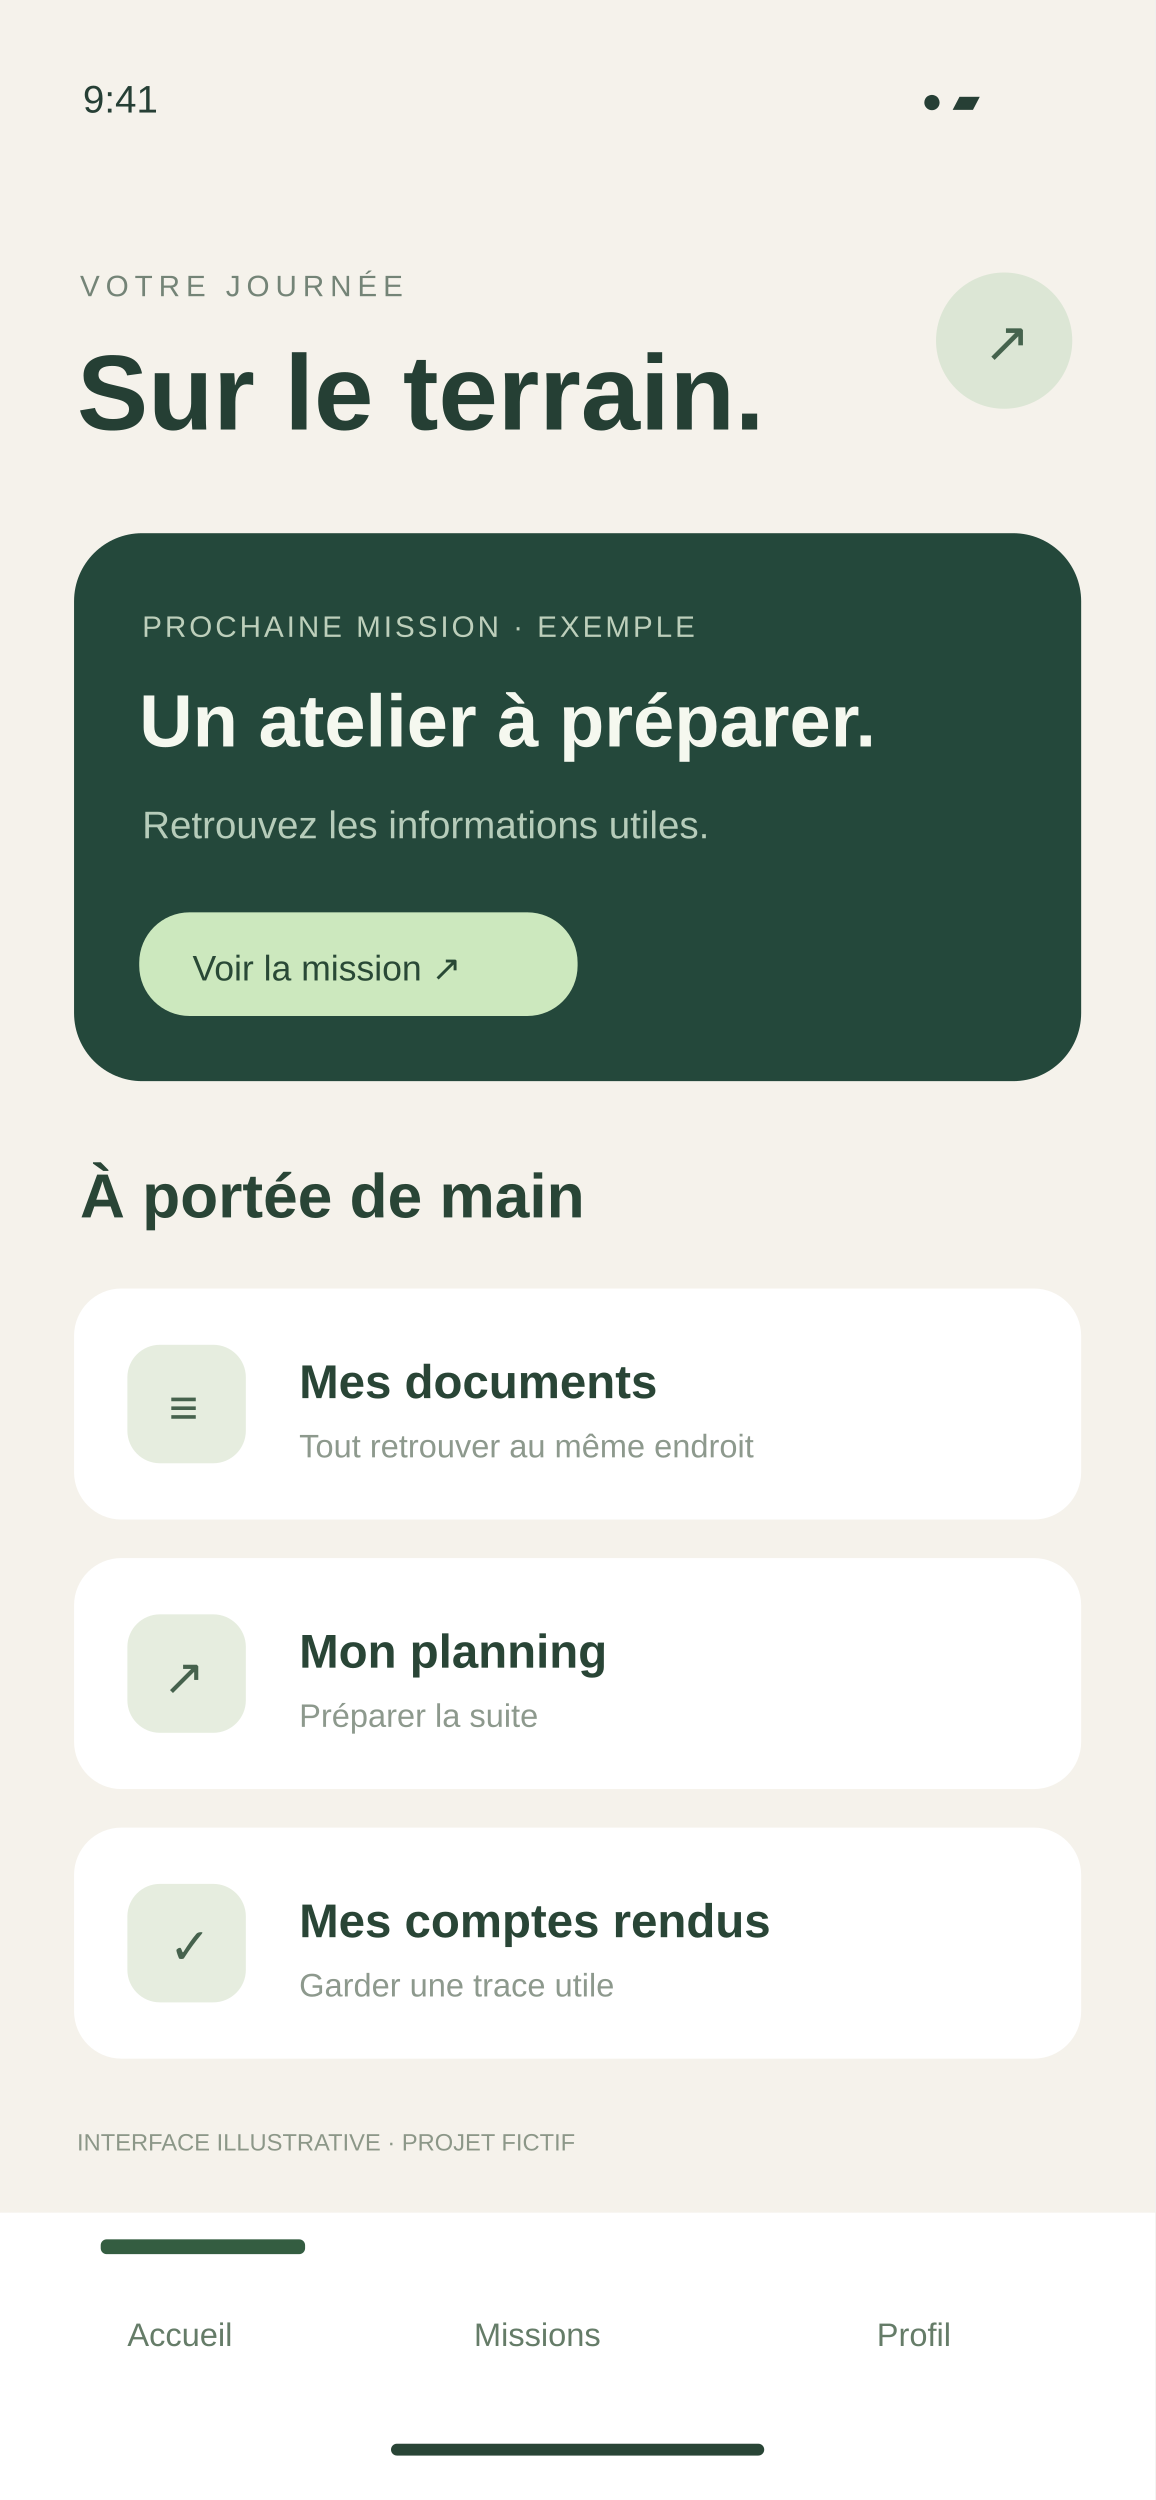
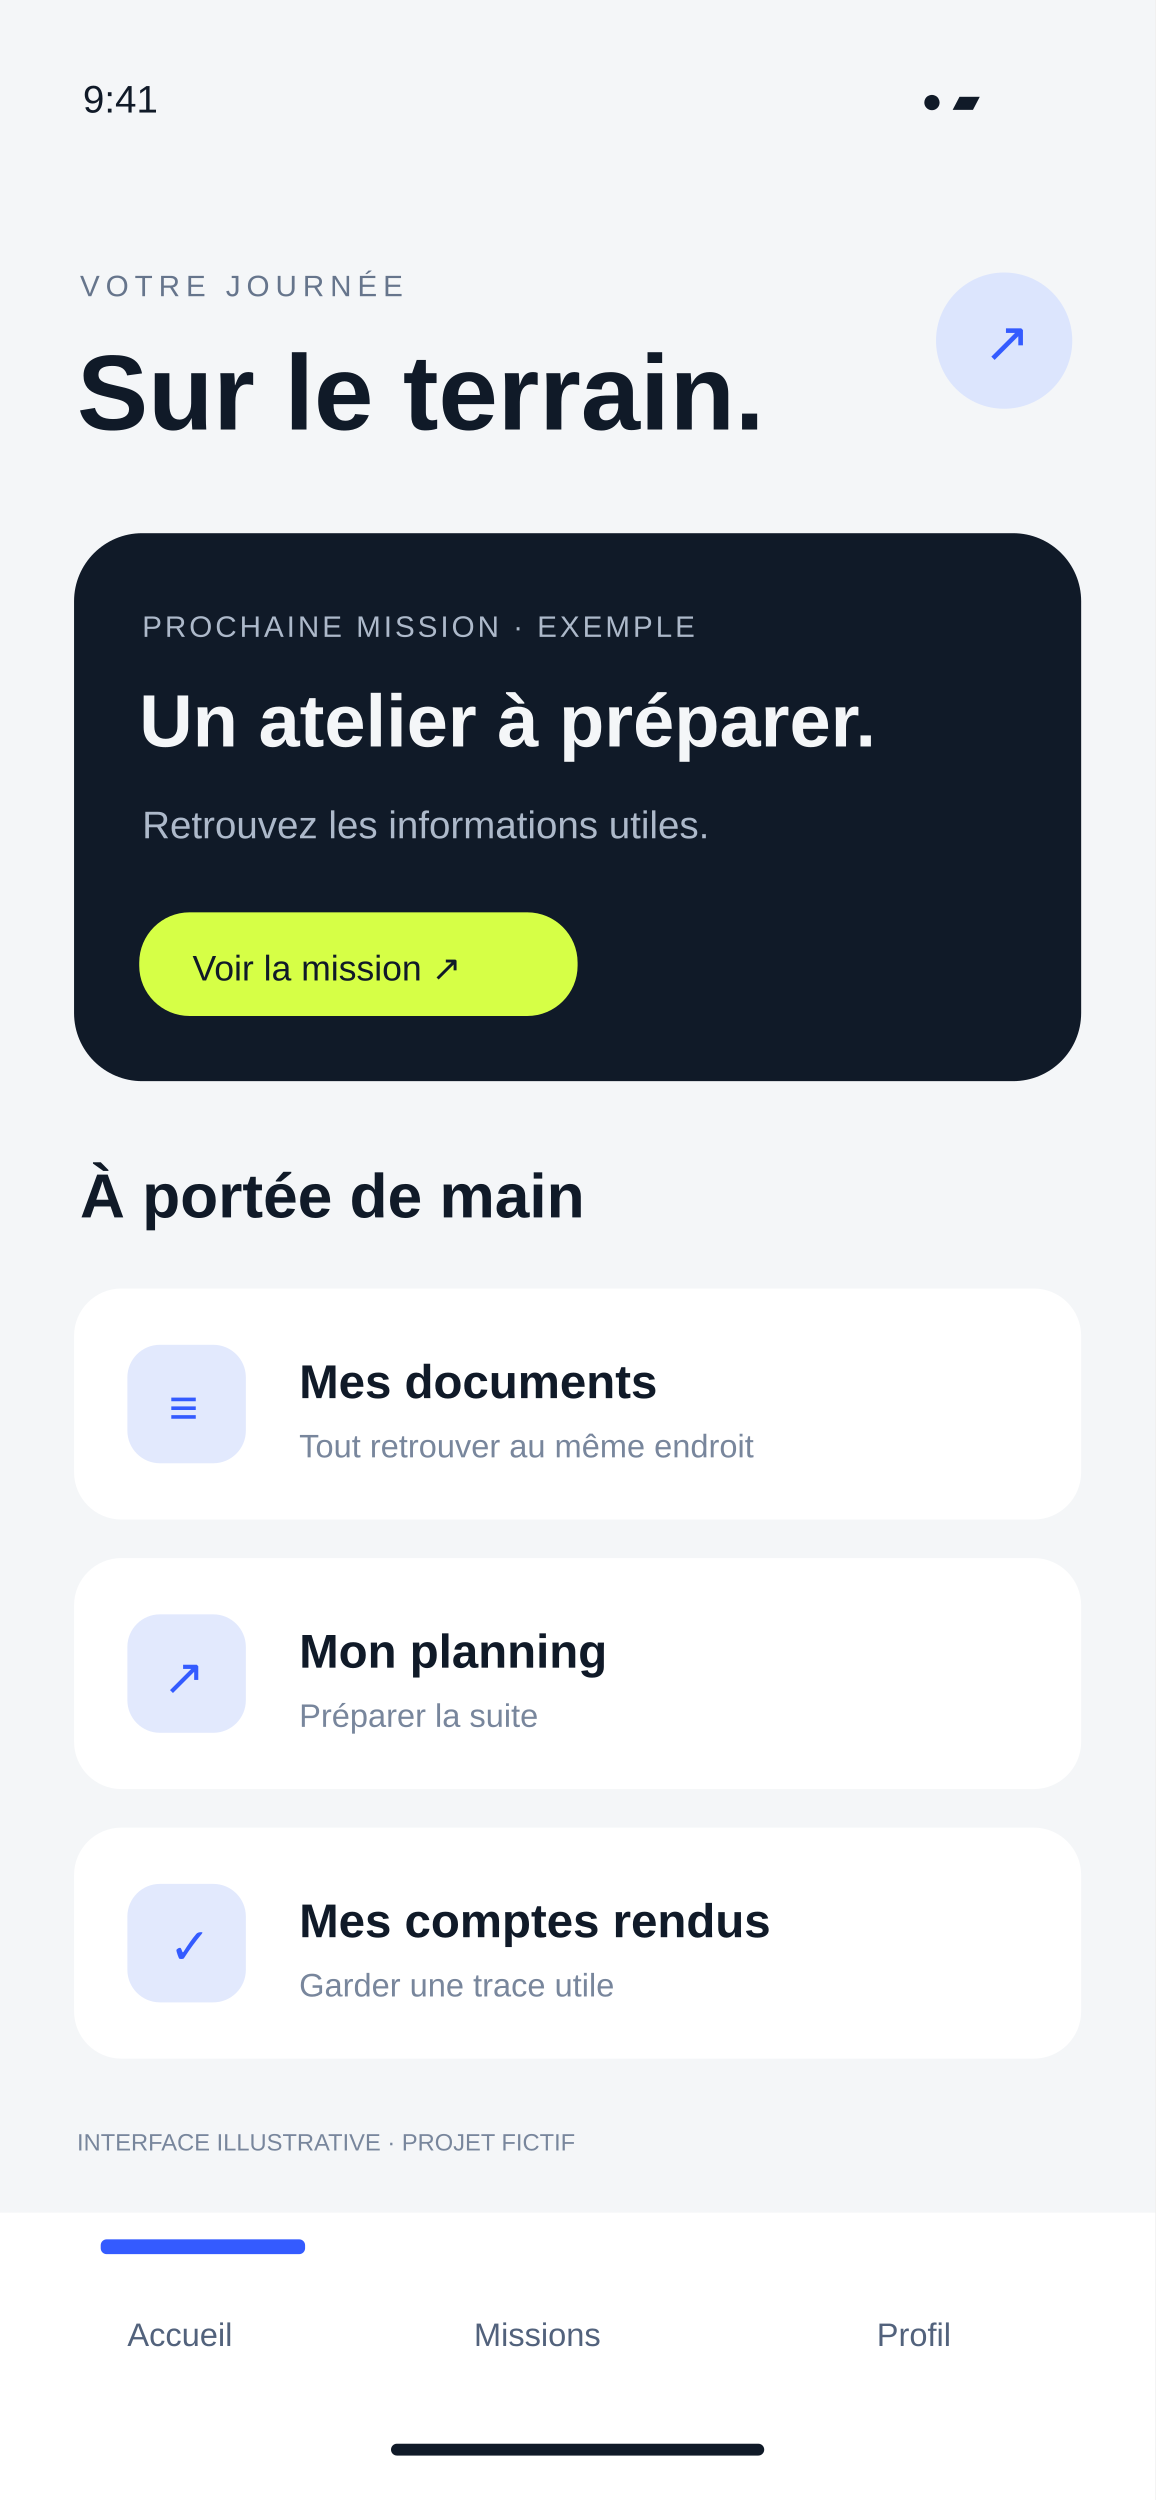
<svg xmlns="http://www.w3.org/2000/svg" width="390" height="844" viewBox="0 0 390 844">
-   <rect width="390" height="844" fill="#f5f2eb" />
+   <rect width="390" height="844" fill="#f4f6f8" />
  <g font-family="Arial,sans-serif">
-     <text x="28" y="38" font-size="13" fill="#263f35">9:41</text>
-     <text x="311" y="38" font-size="12" fill="#263f35">● ▰</text>
-     <text x="27" y="100" fill="#748477" font-size="10" letter-spacing="2">VOTRE JOURNÉE</text>
-     <text x="26" y="145" fill="#253f34" font-size="36" font-weight="bold">Sur le terrain.</text>
-     <circle cx="339" cy="115" r="23" fill="#dce6d5" />
-     <text x="332" y="122" font-size="19" fill="#45634d">↗</text>
-     <rect x="25" y="180" width="340" height="185" rx="23" fill="#24483b" />
-     <text x="48" y="215" fill="#bdcfbb" font-size="10" letter-spacing="1">PROCHAINE MISSION · EXEMPLE</text>
-     <text x="47" y="252" fill="#f5f8ef" font-size="25" font-weight="bold">Un atelier à préparer.</text>
-     <text x="48" y="283" fill="#b6ccba" font-size="13">Retrouvez les informations utiles.</text>
-     <rect x="47" y="308" width="148" height="35" rx="17" fill="#cce8be" />
-     <text x="65" y="331" fill="#294936" font-size="12">Voir la mission  ↗</text>
-     <text x="27" y="411" fill="#294536" font-size="21" font-weight="bold">À portée de main</text>
+     <text x="28" y="38" font-size="13" fill="#101a28">9:41</text>
+     <text x="311" y="38" font-size="12" fill="#101a28">● ▰</text>
+     <text x="27" y="100" fill="#66758c" font-size="10" letter-spacing="2">VOTRE JOURNÉE</text>
+     <text x="26" y="145" fill="#101a28" font-size="36" font-weight="bold">Sur le terrain.</text>
+     <circle cx="339" cy="115" r="23" fill="#dce5fd" />
+     <text x="332" y="122" font-size="19" fill="#345bff">↗</text>
+     <rect x="25" y="180" width="340" height="185" rx="23" fill="#101a28" />
+     <text x="48" y="215" fill="#adb9ca" font-size="10" letter-spacing="1">PROCHAINE MISSION · EXEMPLE</text>
+     <text x="47" y="252" fill="#f4f6f8" font-size="25" font-weight="bold">Un atelier à préparer.</text>
+     <text x="48" y="283" fill="#adb9ca" font-size="13">Retrouvez les informations utiles.</text>
+     <rect x="47" y="308" width="148" height="35" rx="17" fill="#d6ff46" />
+     <text x="65" y="331" fill="#101a28" font-size="12">Voir la mission  ↗</text>
+     <text x="27" y="411" fill="#101a28" font-size="21" font-weight="bold">À portée de main</text>
    <g fill="#fff">
      <rect x="25" y="435" width="340" height="78" rx="16" />
      <rect x="25" y="526" width="340" height="78" rx="16" />
      <rect x="25" y="617" width="340" height="78" rx="16" />
    </g>
-     <g fill="#e6eddf">
+     <g fill="#e2e9fd">
      <rect x="43" y="454" width="40" height="40" rx="11" />
      <rect x="43" y="545" width="40" height="40" rx="11" />
      <rect x="43" y="636" width="40" height="40" rx="11" />
    </g>
-     <g fill="#46624d" font-size="17">
+     <g fill="#345bff" font-size="17">
      <text x="57" y="481">≡</text>
      <text x="55" y="572">↗</text>
      <text x="57" y="663">✓</text>
    </g>
-     <g fill="#294536" font-size="16" font-weight="bold">
+     <g fill="#101a28" font-size="16" font-weight="bold">
      <text x="101" y="472">Mes documents</text>
      <text x="101" y="563">Mon planning</text>
      <text x="101" y="654">Mes comptes rendus</text>
    </g>
-     <g fill="#8d998d" font-size="11">
+     <g fill="#78869c" font-size="11">
      <text x="101" y="492">Tout retrouver au même endroit</text>
      <text x="101" y="583">Préparer la suite</text>
      <text x="101" y="674">Garder une trace utile</text>
    </g>
    <path d="M0 747h390v97H0z" fill="#fff" />
-     <g fill="#657c68" font-size="11">
+     <g fill="#52627c" font-size="11">
      <text x="43" y="792">Accueil</text>
      <text x="160" y="792">Missions</text>
      <text x="296" y="792">Profil</text>
    </g>
-     <rect x="34" y="756" width="69" height="5" rx="2" fill="#345d41" />
-     <rect x="132" y="825" width="126" height="4" rx="2" fill="#294536" />
-     <text x="26" y="726" fill="#8c9788" font-size="8">INTERFACE ILLUSTRATIVE · PROJET FICTIF</text>
+     <rect x="34" y="756" width="69" height="5" rx="2" fill="#345bff" />
+     <rect x="132" y="825" width="126" height="4" rx="2" fill="#101a28" />
+     <text x="26" y="726" fill="#78869c" font-size="8">INTERFACE ILLUSTRATIVE · PROJET FICTIF</text>
  </g>
</svg>
